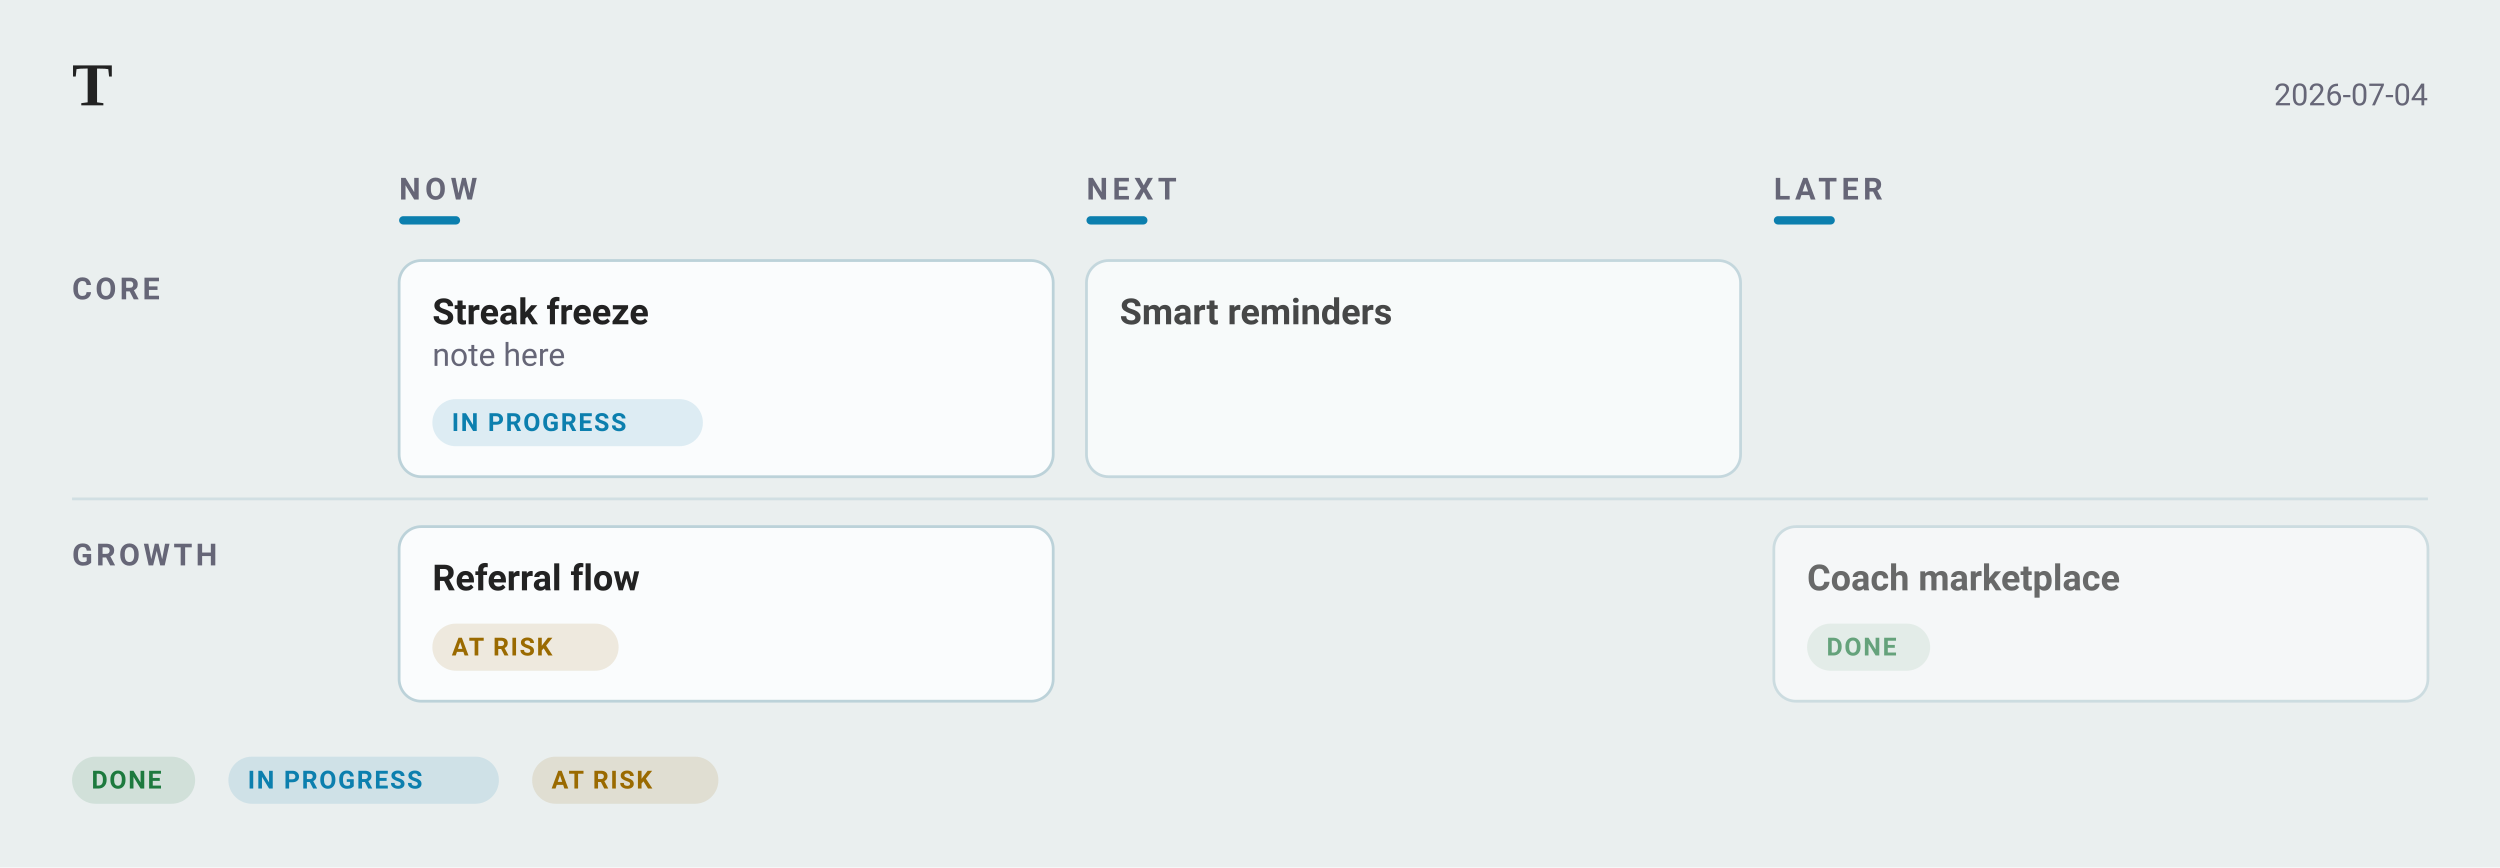
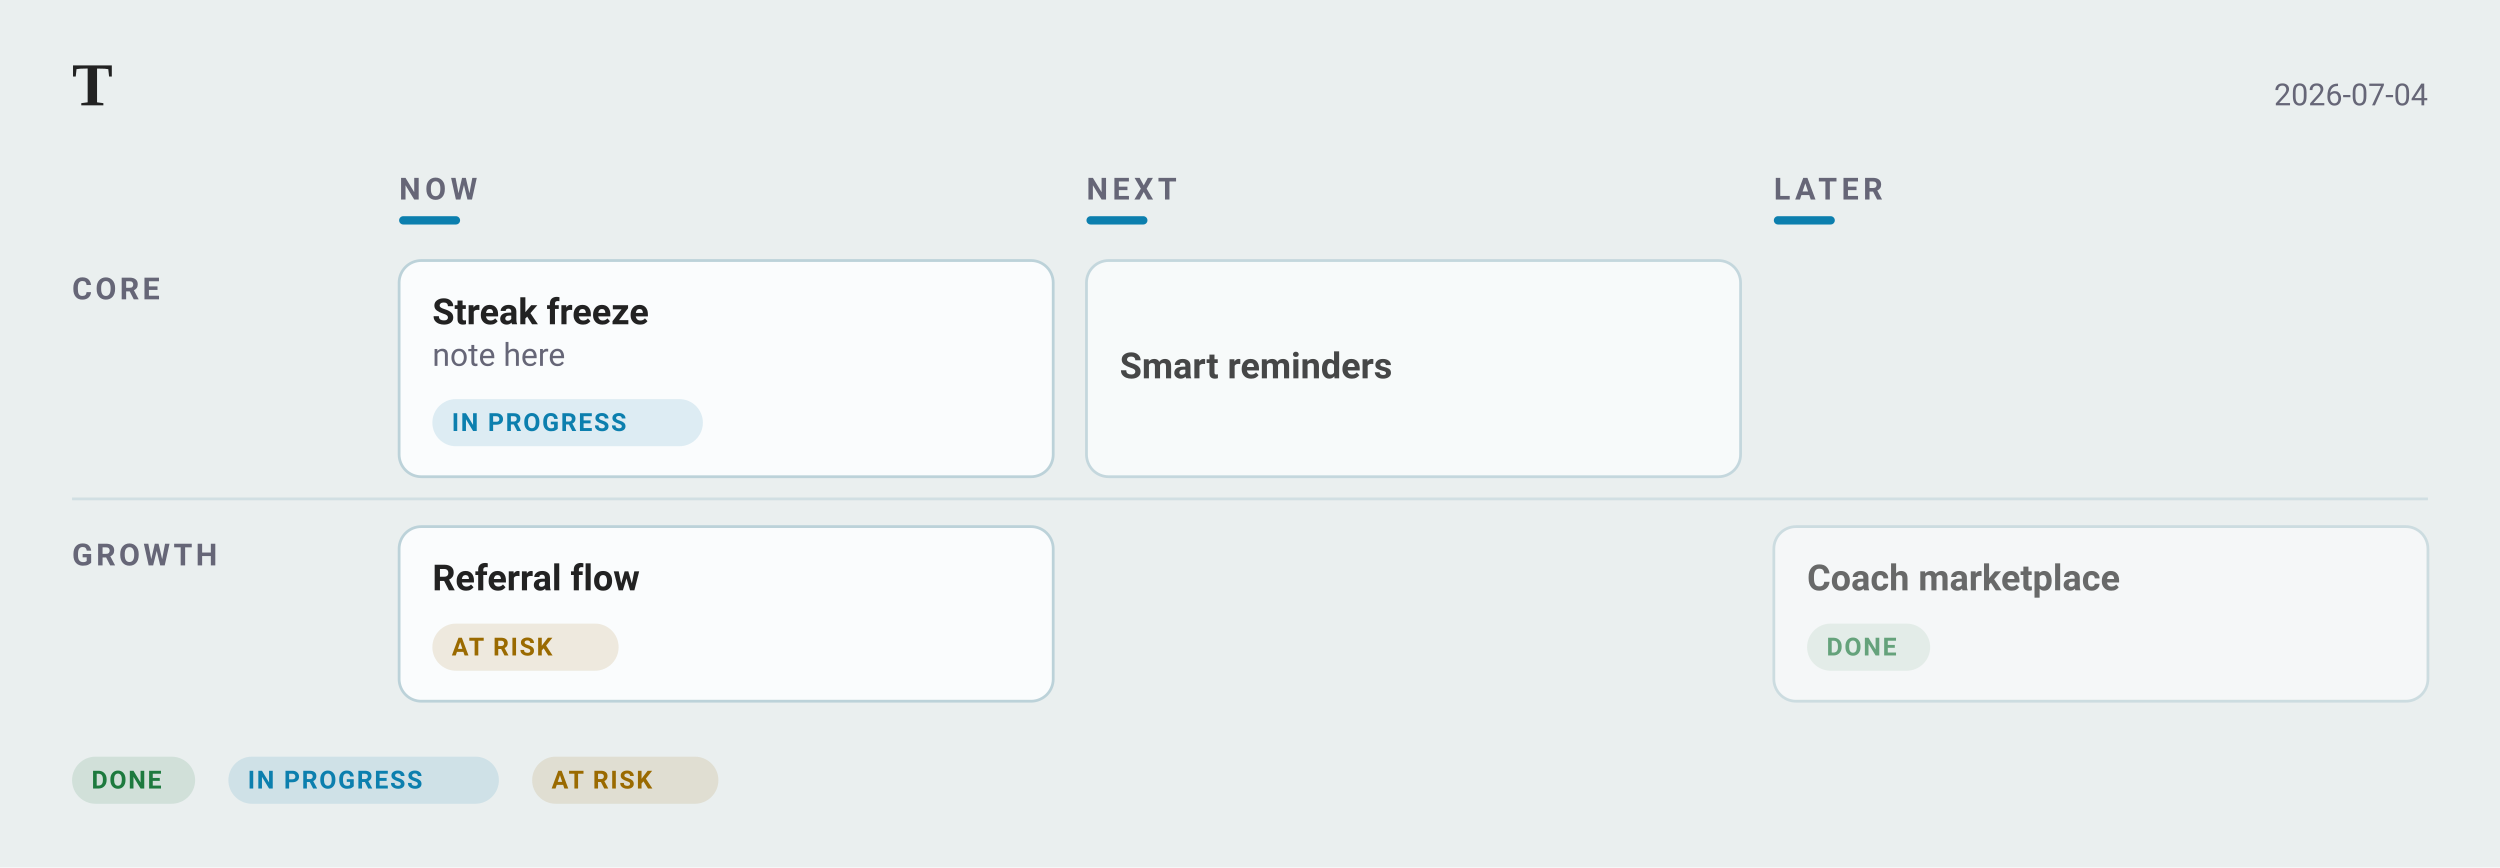
<svg xmlns="http://www.w3.org/2000/svg" width="902" height="313" viewBox="0 0 902 313" font-family="-apple-system, BlinkMacSystemFont, &quot;Segoe UI&quot;, Roboto, sans-serif">
  <rect width="902" height="313" fill="#eaefef" />
  <text x="26" y="38" font-family="Charter, Georgia, &quot;Times New Roman&quot;, serif" font-size="22" font-weight="700" fill="#222">T</text>
  <text x="876" y="38" text-anchor="end" font-size="11" fill="#667">2026-07-04</text>
  <text x="144" y="72" font-size="11" font-weight="600" letter-spacing="1.6" fill="#667">NOW</text>
  <rect x="144" y="78" width="22" height="3" rx="1.5" fill="#0C7FAE" />
  <text x="392" y="72" font-size="11" font-weight="600" letter-spacing="1.6" fill="#667">NEXT</text>
  <rect x="392" y="78" width="22" height="3" rx="1.5" fill="#0C7FAE" />
  <text x="640" y="72" font-size="11" font-weight="600" letter-spacing="1.6" fill="#667">LATER</text>
  <rect x="640" y="78" width="22" height="3" rx="1.5" fill="#0C7FAE" />
  <text x="26" y="108" font-size="11" font-weight="600" letter-spacing="1.2" fill="#667">CORE</text>
  <rect data-cell="0|Core" x="144" y="88" width="236" height="96" fill="transparent" />
  <g data-line="3" opacity="1.00">
    <rect x="144" y="94" width="236" height="78" rx="8" fill="#fafcfd" stroke="#bcd2d9" stroke-width="1" />
    <text data-edit="title" data-line="3" data-raw="Streak freeze" x="156" y="117" font-size="13" font-weight="600" fill="#222">Streak freeze</text>
    <text data-edit="note" data-line="3" data-raw="note here" x="156" y="132" font-size="11.5" fill="#667">note here</text>
    <g data-edit="status" data-line="3" data-raw="doing">
      <rect x="156" y="144" width="97.6" height="17" rx="8.5" fill="#0C7FAE1F" />
      <text x="163" y="155.5" font-size="9" font-weight="600" letter-spacing="0.6" fill="#0C7FAE">IN PROGRESS</text>
    </g>
  </g>
  <rect data-cell="1|Core" x="392" y="88" width="236" height="96" fill="transparent" />
  <g data-line="6" opacity="0.82">
    <rect x="392" y="94" width="236" height="78" rx="8" fill="#fafcfd" stroke="#bcd2d9" stroke-width="1" />
-     <text data-edit="title" data-line="6" data-raw="Smart reminders" x="404" y="117" font-size="13" font-weight="600" fill="#222">Smart reminders</text>
+     <text data-edit="title" data-line="6" data-raw="Smart reminders" x="404" y="136.5" font-size="13" font-weight="600" fill="#222">Smart reminders</text>
  </g>
  <rect data-cell="2|Core" x="640" y="88" width="236" height="96" fill="transparent" />
  <line x1="26" y1="180" x2="876" y2="180" stroke="#bcd2d9" stroke-width="1" opacity="0.55" />
  <text x="26" y="204" font-size="11" font-weight="600" letter-spacing="1.2" fill="#667">GROWTH</text>
  <rect data-cell="0|Growth" x="144" y="184" width="236" height="81" fill="transparent" />
  <g data-line="4" opacity="1.00">
    <rect x="144" y="190" width="236" height="63" rx="8" fill="#fafcfd" stroke="#bcd2d9" stroke-width="1" />
    <text data-edit="title" data-line="4" data-raw="Referral flow" x="156" y="213" font-size="13" font-weight="600" fill="#222">Referral flow</text>
    <g data-edit="status" data-line="4" data-raw="risk">
      <rect x="156" y="225" width="67.2" height="17" rx="8.5" fill="#9A6A001F" />
      <text x="163" y="236.5" font-size="9" font-weight="600" letter-spacing="0.6" fill="#9A6A00">AT RISK</text>
    </g>
  </g>
  <rect data-cell="1|Growth" x="392" y="184" width="236" height="81" fill="transparent" />
  <rect data-cell="2|Growth" x="640" y="184" width="236" height="81" fill="transparent" />
  <g data-line="8" opacity="0.65">
    <rect x="640" y="190" width="236" height="63" rx="8" fill="#fafcfd" stroke="#bcd2d9" stroke-width="1" />
    <text data-edit="title" data-line="8" data-raw="Coach marketplace" x="652" y="213" font-size="13" font-weight="600" fill="#222">Coach marketplace</text>
    <g data-edit="status" data-line="8" data-raw="done">
      <rect x="652" y="225" width="44.4" height="17" rx="8.5" fill="#1D7A3E1F" />
      <text x="659" y="236.5" font-size="9" font-weight="600" letter-spacing="0.6" fill="#1D7A3E">DONE</text>
    </g>
  </g>
  <rect x="26" y="273" width="44.4" height="17" rx="8.5" fill="#1D7A3E1F" />
  <text x="33" y="284.5" font-size="9" font-weight="600" letter-spacing="0.6" fill="#1D7A3E">DONE</text>
  <rect x="82.4" y="273" width="97.6" height="17" rx="8.5" fill="#0C7FAE1F" />
  <text x="89.4" y="284.5" font-size="9" font-weight="600" letter-spacing="0.6" fill="#0C7FAE">IN PROGRESS</text>
  <rect x="192" y="273" width="67.2" height="17" rx="8.5" fill="#9A6A001F" />
  <text x="199" y="284.5" font-size="9" font-weight="600" letter-spacing="0.6" fill="#9A6A00">AT RISK</text>
</svg>
